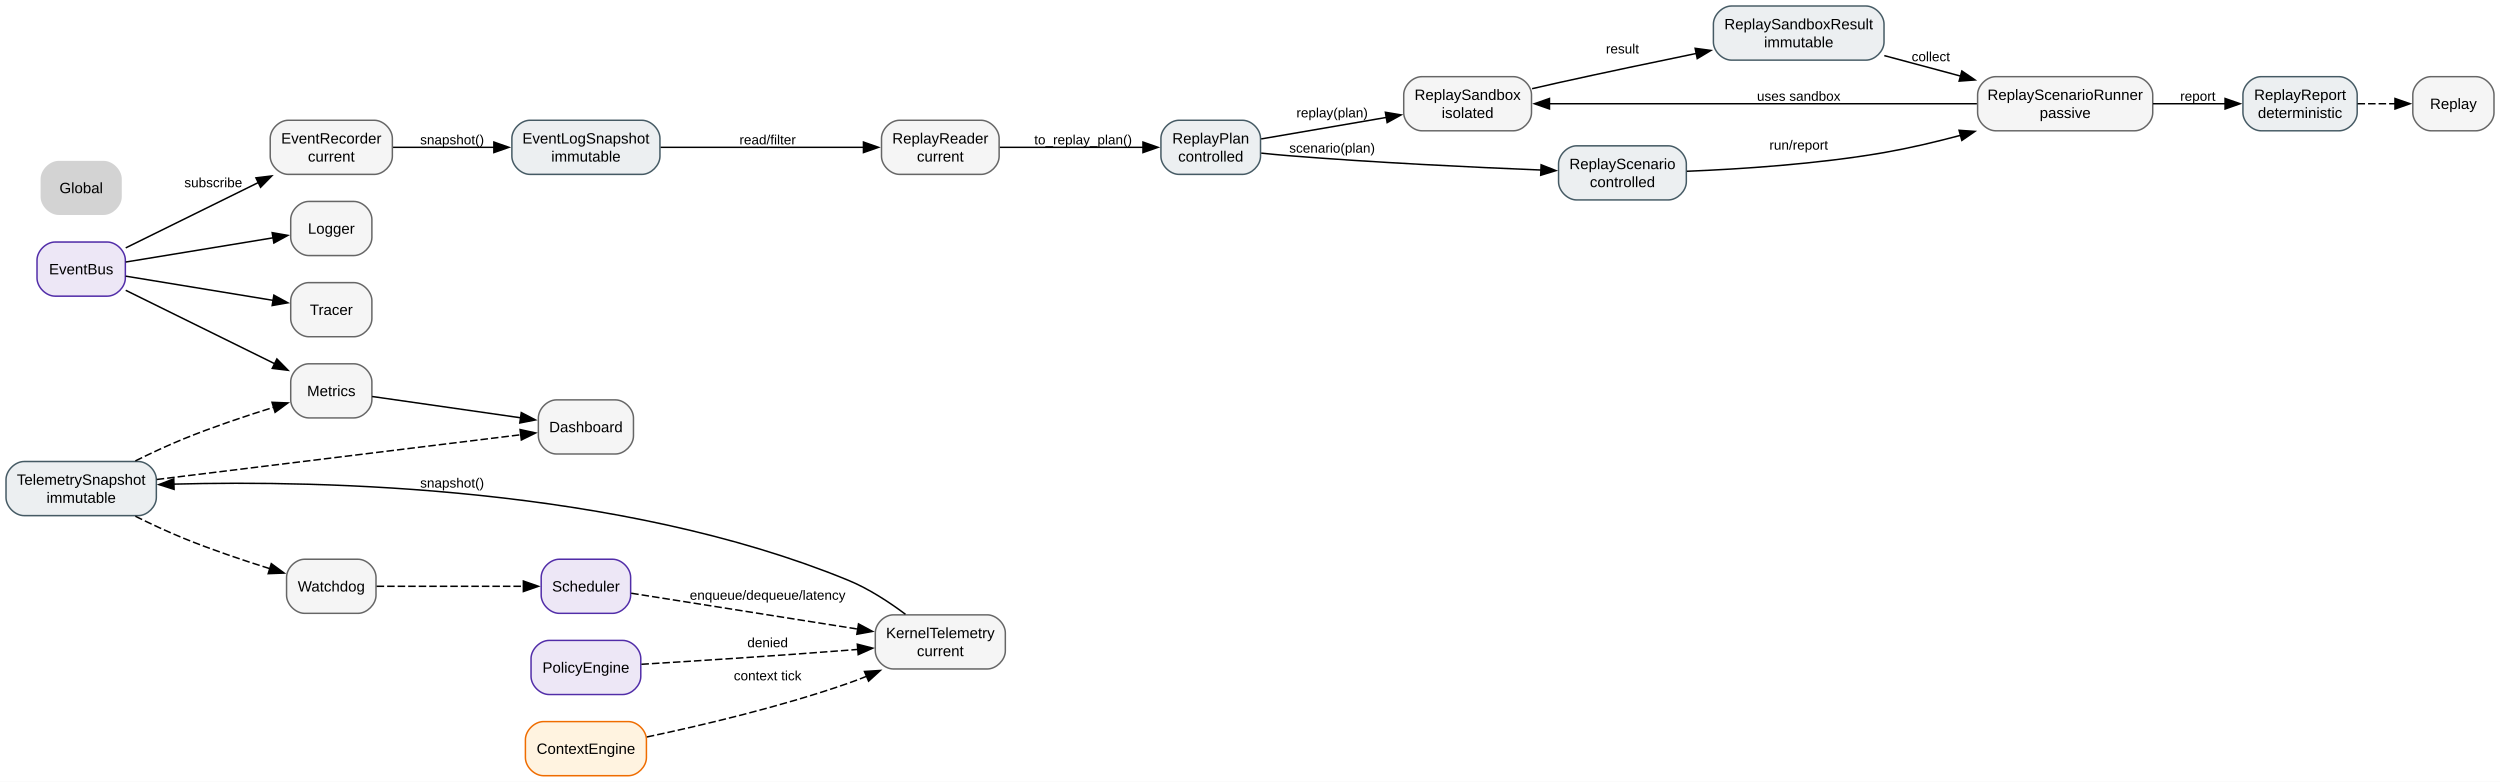
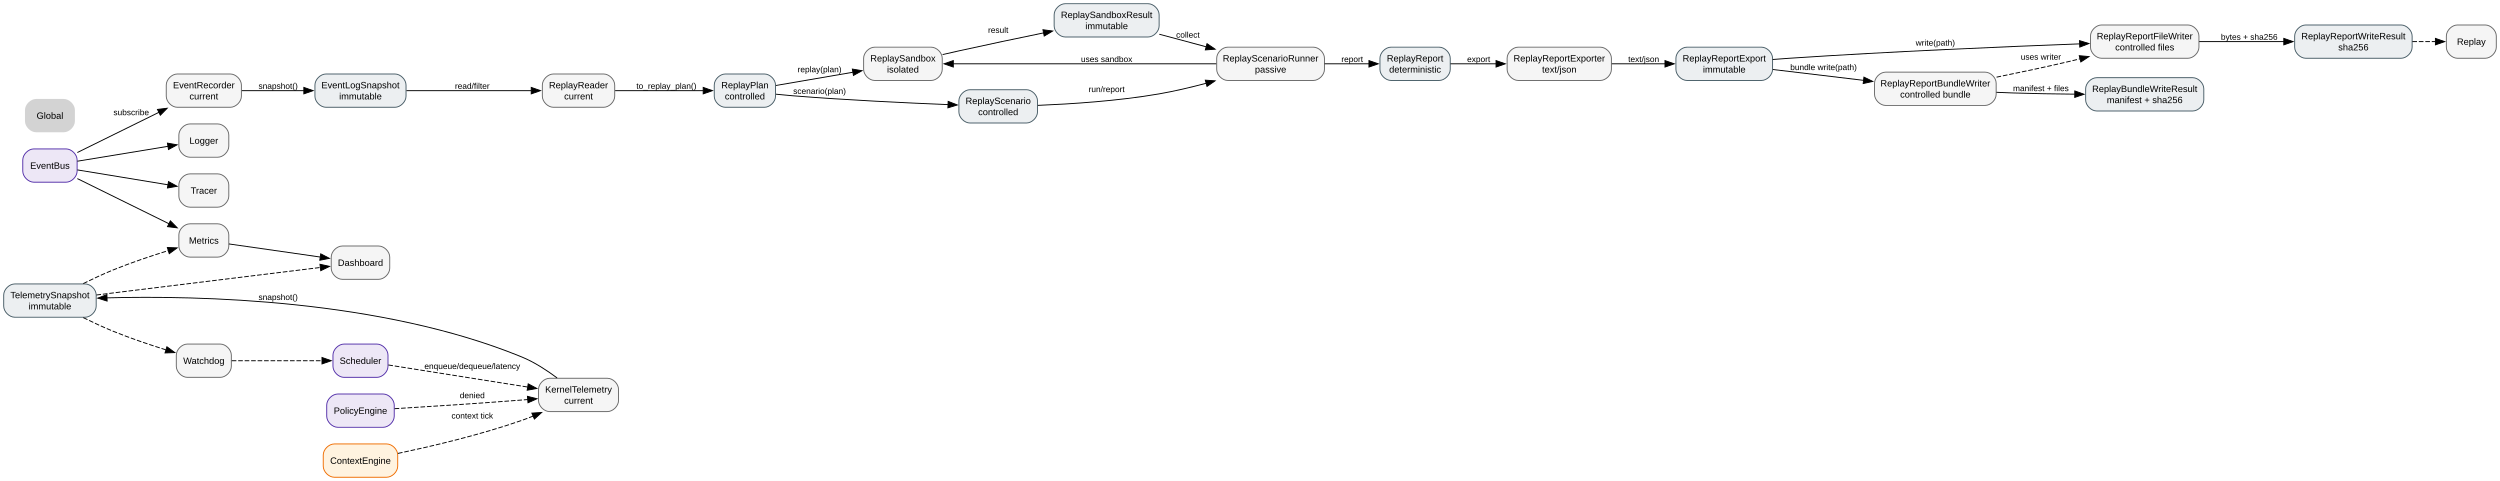
- <svg xmlns="http://www.w3.org/2000/svg" xmlns:xlink="http://www.w3.org/1999/xlink" width="1663pt" height="520pt" viewBox="0.00 0.00 1663.00 520.00">
+ <svg xmlns="http://www.w3.org/2000/svg" xmlns:xlink="http://www.w3.org/1999/xlink" width="2703pt" height="520pt" viewBox="0.00 0.00 2703.00 520.00">
  <g id="graph0" class="graph" transform="scale(1 1) rotate(0) translate(4 516)">
-     <polygon fill="white" stroke="none" points="-4,4 -4,-516 1659,-516 1659,4 -4,4" />
+     <polygon fill="white" stroke="none" points="-4,4 -4,-516 2699,-516 2699,4 -4,4" />
    <g id="node1" class="node">
      <g id="a_node1">
-         <a xlink:href="../scheduler/10_scheduler.svg" xlink:title="EventBus">
+         <a xlink:href="../scheduler/event_bus/12_event_bus.svg" xlink:title="EventBus">
          <path fill="#ede7f6" stroke="#512da8" d="M67.38,-355C67.38,-355 32.62,-355 32.62,-355 26.63,-355 20.62,-349 20.62,-343 20.62,-343 20.62,-331 20.62,-331 20.62,-325 26.62,-319 32.62,-319 32.62,-319 67.38,-319 67.38,-319 73.38,-319 79.38,-325 79.38,-331 79.38,-331 79.38,-343 79.38,-343 79.38,-349 73.38,-355 67.38,-355" />
          <text xml:space="preserve" text-anchor="middle" x="50" y="-333.5" font-family="Arial" font-size="10.00">EventBus</text>
        </a>
      </g>
    </g>
    <g id="node6" class="node">
      <path fill="#f5f5f5" stroke="#666666" d="M245,-436C245,-436 187.75,-436 187.75,-436 181.75,-436 175.75,-430 175.75,-424 175.75,-424 175.75,-412 175.75,-412 175.75,-406 181.75,-400 187.75,-400 187.75,-400 245,-400 245,-400 251,-400 257,-406 257,-412 257,-412 257,-424 257,-424 257,-430 251,-436 245,-436" />
      <text xml:space="preserve" text-anchor="middle" x="216.38" y="-420.5" font-family="Arial" font-size="10.00">EventRecorder</text>
      <text xml:space="preserve" text-anchor="middle" x="216.38" y="-408.5" font-family="Arial" font-size="10.00">current</text>
    </g>
    <g id="edge10" class="edge">
      <path fill="none" stroke="black" d="M79.63,-351.11C103.96,-363.1 139.38,-380.55 167.94,-394.63" />
      <polygon fill="black" stroke="black" points="166.25,-397.69 176.76,-398.97 169.34,-391.41 166.25,-397.69" />
      <text xml:space="preserve" text-anchor="middle" x="137.88" y="-391.44" font-family="Arial" font-size="9.00">subscribe</text>
    </g>
-     <g id="node16" class="node">
+     <g id="node22" class="node">
      <path fill="#f5f5f5" stroke="#666666" d="M231.38,-382C231.38,-382 201.38,-382 201.38,-382 195.38,-382 189.38,-376 189.38,-370 189.38,-370 189.38,-358 189.38,-358 189.38,-352 195.38,-346 201.38,-346 201.38,-346 231.38,-346 231.38,-346 237.38,-346 243.38,-352 243.38,-358 243.38,-358 243.38,-370 243.38,-370 243.38,-376 237.38,-382 231.38,-382" />
      <text xml:space="preserve" text-anchor="middle" x="216.38" y="-360.5" font-family="Arial" font-size="10.00">Logger</text>
    </g>
    <g id="edge8" class="edge">
      <path fill="none" stroke="black" d="M79.63,-341.7C106.83,-346.17 147.9,-352.92 177.74,-357.82" />
      <polygon fill="black" stroke="black" points="177.04,-361.25 187.48,-359.42 178.18,-354.34 177.04,-361.25" />
    </g>
-     <g id="node17" class="node">
+     <g id="node23" class="node">
      <path fill="#f5f5f5" stroke="#666666" d="M231.38,-274C231.38,-274 201.38,-274 201.38,-274 195.38,-274 189.38,-268 189.38,-262 189.38,-262 189.38,-250 189.38,-250 189.38,-244 195.38,-238 201.38,-238 201.38,-238 231.38,-238 231.38,-238 237.38,-238 243.38,-244 243.38,-250 243.38,-250 243.38,-262 243.38,-262 243.38,-268 237.38,-274 231.38,-274" />
      <text xml:space="preserve" text-anchor="middle" x="216.38" y="-252.5" font-family="Arial" font-size="10.00">Metrics</text>
    </g>
    <g id="edge9" class="edge">
      <path fill="none" stroke="black" d="M79.63,-322.89C107.2,-309.31 148.99,-288.71 178.92,-273.96" />
      <polygon fill="black" stroke="black" points="180.19,-277.24 187.61,-269.68 177.1,-270.96 180.19,-277.24" />
    </g>
-     <g id="node21" class="node">
+     <g id="node27" class="node">
      <path fill="#f5f5f5" stroke="#666666" d="M231.38,-328C231.38,-328 201.38,-328 201.38,-328 195.38,-328 189.38,-322 189.38,-316 189.38,-316 189.38,-304 189.38,-304 189.38,-298 195.38,-292 201.38,-292 201.38,-292 231.38,-292 231.38,-292 237.38,-292 243.38,-298 243.38,-304 243.38,-304 243.38,-316 243.38,-316 243.38,-322 237.38,-328 231.38,-328" />
      <text xml:space="preserve" text-anchor="middle" x="216.38" y="-306.5" font-family="Arial" font-size="10.00">Tracer</text>
    </g>
-     <g id="edge23" class="edge">
+     <g id="edge30" class="edge">
      <path fill="none" stroke="black" d="M79.63,-332.3C106.83,-327.83 147.9,-321.08 177.74,-316.18" />
      <polygon fill="black" stroke="black" points="178.18,-319.66 187.48,-314.58 177.04,-312.75 178.18,-319.66" />
    </g>
    <g id="node2" class="node">
      <g id="a_node2">
        <a xlink:href="../scheduler/10_scheduler.svg" xlink:title="Scheduler">
          <path fill="#ede7f6" stroke="#512da8" d="M403.5,-144C403.5,-144 368,-144 368,-144 362,-144 356,-138 356,-132 356,-132 356,-120 356,-120 356,-114 362,-108 368,-108 368,-108 403.5,-108 403.5,-108 409.5,-108 415.5,-114 415.5,-120 415.5,-120 415.5,-132 415.5,-132 415.5,-138 409.5,-144 403.5,-144" />
          <text xml:space="preserve" text-anchor="middle" x="385.75" y="-122.5" font-family="Arial" font-size="10.00">Scheduler</text>
        </a>
      </g>
    </g>
    <g id="node5" class="node">
      <path fill="#f5f5f5" stroke="#666666" d="M652.75,-107C652.75,-107 590.25,-107 590.25,-107 584.25,-107 578.25,-101 578.25,-95 578.25,-95 578.25,-83 578.25,-83 578.25,-77 584.25,-71 590.25,-71 590.25,-71 652.75,-71 652.75,-71 658.75,-71 664.75,-77 664.75,-83 664.75,-83 664.75,-95 664.75,-95 664.75,-101 658.75,-107 652.75,-107" />
      <text xml:space="preserve" text-anchor="middle" x="621.5" y="-91.5" font-family="Arial" font-size="10.00">KernelTelemetry</text>
      <text xml:space="preserve" text-anchor="middle" x="621.5" y="-79.5" font-family="Arial" font-size="10.00">current</text>
    </g>
    <g id="edge1" class="edge">
      <path fill="none" stroke="black" stroke-dasharray="5,2" d="M415.88,-121.39C453.53,-115.43 519.81,-104.94 566.72,-97.51" />
      <polygon fill="black" stroke="black" points="567.08,-101 576.41,-95.98 565.98,-94.09 567.08,-101" />
      <text xml:space="preserve" text-anchor="middle" x="506.62" y="-117.02" font-family="Arial" font-size="9.00">enqueue/dequeue/latency</text>
    </g>
    <g id="node3" class="node">
      <g id="a_node3">
        <a xlink:href="../scheduler/10_scheduler.svg" xlink:title="PolicyEngine">
          <path fill="#ede7f6" stroke="#512da8" d="M410.25,-90C410.25,-90 361.25,-90 361.25,-90 355.25,-90 349.25,-84 349.25,-78 349.25,-78 349.25,-66 349.25,-66 349.25,-60 355.25,-54 361.25,-54 361.25,-54 410.25,-54 410.25,-54 416.25,-54 422.25,-60 422.25,-66 422.25,-66 422.25,-78 422.25,-78 422.25,-84 416.25,-90 410.25,-90" />
          <text xml:space="preserve" text-anchor="middle" x="385.75" y="-68.5" font-family="Arial" font-size="10.00">PolicyEngine</text>
        </a>
      </g>
    </g>
    <g id="edge2" class="edge">
      <path fill="none" stroke="black" stroke-dasharray="5,2" d="M422.66,-74.12C457.76,-76.25 512.7,-79.75 560.25,-83.5 562.41,-83.67 564.61,-83.85 566.84,-84.03" />
      <polygon fill="black" stroke="black" points="566.28,-87.5 576.54,-84.86 566.88,-80.52 566.28,-87.5" />
      <text xml:space="preserve" text-anchor="middle" x="506.62" y="-85.45" font-family="Arial" font-size="9.00">denied</text>
    </g>
    <g id="node4" class="node">
      <g id="a_node4">
        <a xlink:href="../context/20_context.svg" xlink:title="ContextEngine">
          <path fill="#fff3e0" stroke="#ef6c00" d="M414,-36C414,-36 357.5,-36 357.5,-36 351.5,-36 345.5,-30 345.5,-24 345.5,-24 345.5,-12 345.5,-12 345.5,-6 351.5,0 357.5,0 357.5,0 414,0 414,0 420,0 426,-6 426,-12 426,-12 426,-24 426,-24 426,-30 420,-36 414,-36" />
          <text xml:space="preserve" text-anchor="middle" x="385.75" y="-14.5" font-family="Arial" font-size="10.00">ContextEngine</text>
        </a>
      </g>
    </g>
    <g id="edge3" class="edge">
      <path fill="none" stroke="black" stroke-dasharray="5,2" d="M426.28,-25.76C461.85,-33.24 515.26,-45.74 560.25,-61.5 564.34,-62.93 568.54,-64.54 572.72,-66.24" />
      <polygon fill="black" stroke="black" points="571.04,-69.33 581.61,-70.02 573.78,-62.89 571.04,-69.33" />
      <text xml:space="preserve" text-anchor="middle" x="506.62" y="-63.45" font-family="Arial" font-size="9.00">context tick</text>
    </g>
-     <g id="node15" class="node">
+     <g id="node21" class="node">
      <path fill="#eceff1" stroke="#455a64" d="M88,-209C88,-209 12,-209 12,-209 6,-209 0,-203 0,-197 0,-197 0,-185 0,-185 0,-179 6,-173 12,-173 12,-173 88,-173 88,-173 94,-173 100,-179 100,-185 100,-185 100,-197 100,-197 100,-203 94,-209 88,-209" />
      <text xml:space="preserve" text-anchor="middle" x="50" y="-193.5" font-family="Arial" font-size="10.00">TelemetrySnapshot</text>
      <text xml:space="preserve" text-anchor="middle" x="50" y="-181.5" font-family="Arial" font-size="10.00">immutable</text>
    </g>
    <g id="edge4" class="edge">
      <path fill="none" stroke="black" d="M598.33,-107.37C587.47,-115.49 573.83,-124.43 560.25,-130 407.88,-192.56 209.82,-196.56 111.65,-193.96" />
      <polygon fill="black" stroke="black" points="111.8,-190.47 101.7,-193.66 111.59,-197.46 111.8,-190.47" />
      <text xml:space="preserve" text-anchor="middle" x="296.75" y="-191.65" font-family="Arial" font-size="9.00">snapshot()</text>
    </g>
    <g id="node7" class="node">
      <path fill="#eceff1" stroke="#455a64" d="M423,-436C423,-436 348.5,-436 348.5,-436 342.5,-436 336.5,-430 336.5,-424 336.5,-424 336.5,-412 336.5,-412 336.5,-406 342.5,-400 348.5,-400 348.5,-400 423,-400 423,-400 429,-400 435,-406 435,-412 435,-412 435,-424 435,-424 435,-430 429,-436 423,-436" />
      <text xml:space="preserve" text-anchor="middle" x="385.75" y="-420.5" font-family="Arial" font-size="10.00">EventLogSnapshot</text>
      <text xml:space="preserve" text-anchor="middle" x="385.75" y="-408.5" font-family="Arial" font-size="10.00">immutable</text>
    </g>
    <g id="edge11" class="edge">
      <path fill="none" stroke="black" d="M257.47,-418C277.56,-418 302.31,-418 324.62,-418" />
      <polygon fill="black" stroke="black" points="324.52,-421.5 334.52,-418 324.52,-414.5 324.52,-421.5" />
      <text xml:space="preserve" text-anchor="middle" x="296.75" y="-419.95" font-family="Arial" font-size="9.00">snapshot()</text>
    </g>
    <g id="node8" class="node">
      <path fill="#f5f5f5" stroke="#666666" d="M648.62,-436C648.62,-436 594.38,-436 594.38,-436 588.38,-436 582.38,-430 582.38,-424 582.38,-424 582.38,-412 582.38,-412 582.38,-406 588.38,-400 594.38,-400 594.38,-400 648.62,-400 648.62,-400 654.62,-400 660.62,-406 660.62,-412 660.62,-412 660.62,-424 660.62,-424 660.62,-430 654.62,-436 648.62,-436" />
      <text xml:space="preserve" text-anchor="middle" x="621.5" y="-420.5" font-family="Arial" font-size="10.00">ReplayReader</text>
      <text xml:space="preserve" text-anchor="middle" x="621.5" y="-408.5" font-family="Arial" font-size="10.00">current</text>
    </g>
    <g id="edge12" class="edge">
      <path fill="none" stroke="black" d="M435.47,-418C475.05,-418 530.65,-418 570.56,-418" />
      <polygon fill="black" stroke="black" points="570.37,-421.5 580.37,-418 570.37,-414.5 570.37,-421.5" />
      <text xml:space="preserve" text-anchor="middle" x="506.62" y="-419.95" font-family="Arial" font-size="9.00">read/filter</text>
    </g>
    <g id="node9" class="node">
      <path fill="#eceff1" stroke="#455a64" d="M822.5,-436C822.5,-436 780.25,-436 780.25,-436 774.25,-436 768.25,-430 768.25,-424 768.25,-424 768.25,-412 768.25,-412 768.25,-406 774.25,-400 780.25,-400 780.25,-400 822.5,-400 822.5,-400 828.5,-400 834.5,-406 834.5,-412 834.5,-412 834.5,-424 834.5,-424 834.5,-430 828.5,-436 822.5,-436" />
      <text xml:space="preserve" text-anchor="middle" x="801.38" y="-420.5" font-family="Arial" font-size="10.00">ReplayPlan</text>
      <text xml:space="preserve" text-anchor="middle" x="801.38" y="-408.5" font-family="Arial" font-size="10.00">controlled</text>
    </g>
    <g id="edge13" class="edge">
      <path fill="none" stroke="black" d="M661.1,-418C689.24,-418 727.41,-418 756.68,-418" />
      <polygon fill="black" stroke="black" points="756.3,-421.5 766.3,-418 756.3,-414.5 756.3,-421.5" />
      <text xml:space="preserve" text-anchor="middle" x="716.5" y="-419.95" font-family="Arial" font-size="9.00">to_replay_plan()</text>
    </g>
    <g id="node10" class="node">
      <path fill="#f5f5f5" stroke="#666666" d="M1002.75,-465C1002.75,-465 941.75,-465 941.75,-465 935.75,-465 929.75,-459 929.75,-453 929.75,-453 929.75,-441 929.75,-441 929.75,-435 935.75,-429 941.75,-429 941.75,-429 1002.75,-429 1002.75,-429 1008.75,-429 1014.75,-435 1014.75,-441 1014.75,-441 1014.75,-453 1014.75,-453 1014.75,-459 1008.75,-465 1002.75,-465" />
      <text xml:space="preserve" text-anchor="middle" x="972.25" y="-449.5" font-family="Arial" font-size="10.00">ReplaySandbox</text>
      <text xml:space="preserve" text-anchor="middle" x="972.25" y="-437.5" font-family="Arial" font-size="10.00">isolated</text>
    </g>
    <g id="edge14" class="edge">
      <path fill="none" stroke="black" d="M834.94,-423.59C858.5,-427.64 890.87,-433.2 918.15,-437.88" />
      <polygon fill="black" stroke="black" points="917.55,-441.33 928,-439.57 918.74,-434.43 917.55,-441.33" />
      <text xml:space="preserve" text-anchor="middle" x="882.12" y="-437.9" font-family="Arial" font-size="9.00">replay(plan)</text>
    </g>
    <g id="node12" class="node">
      <path fill="#eceff1" stroke="#455a64" d="M1105.75,-419C1105.75,-419 1044.75,-419 1044.75,-419 1038.75,-419 1032.75,-413 1032.75,-407 1032.75,-407 1032.75,-395 1032.75,-395 1032.75,-389 1038.75,-383 1044.75,-383 1044.75,-383 1105.75,-383 1105.75,-383 1111.75,-383 1117.75,-389 1117.75,-395 1117.75,-395 1117.75,-407 1117.75,-407 1117.75,-413 1111.75,-419 1105.75,-419" />
      <text xml:space="preserve" text-anchor="middle" x="1075.25" y="-403.5" font-family="Arial" font-size="10.00">ReplayScenario</text>
      <text xml:space="preserve" text-anchor="middle" x="1075.25" y="-391.5" font-family="Arial" font-size="10.00">controlled</text>
    </g>
    <g id="edge16" class="edge">
      <path fill="none" stroke="black" d="M834.97,-414.15C840.8,-413.54 846.83,-412.96 852.5,-412.5 910.12,-407.85 976.32,-404.7 1021.28,-402.89" />
      <polygon fill="black" stroke="black" points="1021.15,-406.4 1031,-402.51 1020.87,-399.4 1021.15,-406.4" />
      <text xml:space="preserve" text-anchor="middle" x="882.12" y="-414.45" font-family="Arial" font-size="9.00">scenario(plan)</text>
    </g>
    <g id="node11" class="node">
      <path fill="#eceff1" stroke="#455a64" d="M1237.25,-512C1237.25,-512 1147.75,-512 1147.75,-512 1141.75,-512 1135.75,-506 1135.75,-500 1135.75,-500 1135.75,-488 1135.75,-488 1135.75,-482 1141.75,-476 1147.75,-476 1147.75,-476 1237.25,-476 1237.25,-476 1243.25,-476 1249.25,-482 1249.25,-488 1249.25,-488 1249.25,-500 1249.25,-500 1249.25,-506 1243.25,-512 1237.25,-512" />
      <text xml:space="preserve" text-anchor="middle" x="1192.5" y="-496.5" font-family="Arial" font-size="10.00">ReplaySandboxResult</text>
      <text xml:space="preserve" text-anchor="middle" x="1192.5" y="-484.5" font-family="Arial" font-size="10.00">immutable</text>
    </g>
    <g id="edge15" class="edge">
      <path fill="none" stroke="black" d="M1015.15,-457C1021.06,-458.37 1027.05,-459.74 1032.75,-461 1062.84,-467.67 1096.22,-474.66 1124.58,-480.49" />
      <polygon fill="black" stroke="black" points="1123.61,-483.87 1134.1,-482.45 1125.01,-477.01 1123.61,-483.87" />
      <text xml:space="preserve" text-anchor="middle" x="1075.25" y="-480.45" font-family="Arial" font-size="9.00">result</text>
    </g>
    <g id="node13" class="node">
      <path fill="#f5f5f5" stroke="#666666" d="M1416,-465C1416,-465 1323.5,-465 1323.5,-465 1317.5,-465 1311.5,-459 1311.5,-453 1311.5,-453 1311.5,-441 1311.5,-441 1311.5,-435 1317.5,-429 1323.5,-429 1323.5,-429 1416,-429 1416,-429 1422,-429 1428,-435 1428,-441 1428,-441 1428,-453 1428,-453 1428,-459 1422,-465 1416,-465" />
      <text xml:space="preserve" text-anchor="middle" x="1369.75" y="-449.5" font-family="Arial" font-size="10.00">ReplayScenarioRunner</text>
      <text xml:space="preserve" text-anchor="middle" x="1369.75" y="-437.5" font-family="Arial" font-size="10.00">passive</text>
    </g>
    <g id="edge19" class="edge">
      <path fill="none" stroke="black" d="M1249.43,-479C1265.62,-474.66 1283.48,-469.87 1300.33,-465.35" />
      <polygon fill="black" stroke="black" points="1301.03,-468.79 1309.78,-462.82 1299.21,-462.03 1301.03,-468.79" />
      <text xml:space="preserve" text-anchor="middle" x="1280.38" y="-475.26" font-family="Arial" font-size="9.00">collect</text>
    </g>
    <g id="edge17" class="edge">
      <path fill="none" stroke="black" d="M1118.12,-402.07C1153.33,-403.49 1204.87,-406.8 1249.25,-414.5 1266.02,-417.41 1283.84,-421.63 1300.47,-426.06" />
      <polygon fill="black" stroke="black" points="1299.17,-429.34 1309.74,-428.6 1301.02,-422.58 1299.17,-429.34" />
      <text xml:space="preserve" text-anchor="middle" x="1192.5" y="-416.45" font-family="Arial" font-size="9.00">run/report</text>
    </g>
    <g id="edge18" class="edge">
      <path fill="none" stroke="black" d="M1311.01,-447C1234.55,-447 1100.75,-447 1026.58,-447" />
      <polygon fill="black" stroke="black" points="1026.71,-443.5 1016.71,-447 1026.71,-450.5 1026.71,-443.5" />
      <text xml:space="preserve" text-anchor="middle" x="1192.5" y="-448.95" font-family="Arial" font-size="9.00">uses sandbox</text>
    </g>
    <g id="node14" class="node">
      <path fill="#eceff1" stroke="#455a64" d="M1552,-465C1552,-465 1500,-465 1500,-465 1494,-465 1488,-459 1488,-453 1488,-453 1488,-441 1488,-441 1488,-435 1494,-429 1500,-429 1500,-429 1552,-429 1552,-429 1558,-429 1564,-435 1564,-441 1564,-441 1564,-453 1564,-453 1564,-459 1558,-465 1552,-465" />
      <text xml:space="preserve" text-anchor="middle" x="1526" y="-449.5" font-family="Arial" font-size="10.00">ReplayReport</text>
      <text xml:space="preserve" text-anchor="middle" x="1526" y="-437.5" font-family="Arial" font-size="10.00">deterministic</text>
    </g>
    <g id="edge20" class="edge">
      <path fill="none" stroke="black" d="M1428.19,-447C1444.02,-447 1461.04,-447 1476.33,-447" />
      <polygon fill="black" stroke="black" points="1476.12,-450.5 1486.12,-447 1476.12,-443.5 1476.12,-450.5" />
      <text xml:space="preserve" text-anchor="middle" x="1458" y="-448.95" font-family="Arial" font-size="9.00">report</text>
    </g>
+     <g id="node15" class="node">
+       <path fill="#f5f5f5" stroke="#666666" d="M1726.25,-465C1726.25,-465 1637.5,-465 1637.5,-465 1631.5,-465 1625.5,-459 1625.5,-453 1625.5,-453 1625.5,-441 1625.5,-441 1625.5,-435 1631.5,-429 1637.5,-429 1637.5,-429 1726.25,-429 1726.25,-429 1732.25,-429 1738.25,-435 1738.25,-441 1738.25,-441 1738.25,-453 1738.25,-453 1738.25,-459 1732.25,-465 1726.25,-465" />
+       <text xml:space="preserve" text-anchor="middle" x="1681.88" y="-449.5" font-family="Arial" font-size="10.00">ReplayReportExporter</text>
+       <text xml:space="preserve" text-anchor="middle" x="1681.88" y="-437.5" font-family="Arial" font-size="10.00">text/json</text>
+     </g>
+     <g id="edge21" class="edge">
+       <path fill="none" stroke="black" d="M1564.25,-447C1579.21,-447 1596.92,-447 1613.96,-447" />
+       <polygon fill="black" stroke="black" points="1613.52,-450.5 1623.52,-447 1613.52,-443.5 1613.52,-450.5" />
+       <text xml:space="preserve" text-anchor="middle" x="1594.75" y="-448.95" font-family="Arial" font-size="9.00">export</text>
+     </g>
+     <g id="node16" class="node">
+       <path fill="#eceff1" stroke="#455a64" d="M1900.5,-465C1900.5,-465 1820,-465 1820,-465 1814,-465 1808,-459 1808,-453 1808,-453 1808,-441 1808,-441 1808,-435 1814,-429 1820,-429 1820,-429 1900.5,-429 1900.5,-429 1906.5,-429 1912.5,-435 1912.5,-441 1912.5,-441 1912.5,-453 1912.5,-453 1912.5,-459 1906.5,-465 1900.5,-465" />
+       <text xml:space="preserve" text-anchor="middle" x="1860.25" y="-449.5" font-family="Arial" font-size="10.00">ReplayReportExport</text>
+       <text xml:space="preserve" text-anchor="middle" x="1860.25" y="-437.5" font-family="Arial" font-size="10.00">immutable</text>
+     </g>
+     <g id="edge22" class="edge">
+       <path fill="none" stroke="black" d="M1738.68,-447C1756.98,-447 1777.45,-447 1796.25,-447" />
+       <polygon fill="black" stroke="black" points="1796.19,-450.5 1806.19,-447 1796.19,-443.5 1796.19,-450.5" />
+       <text xml:space="preserve" text-anchor="middle" x="1773.12" y="-448.95" font-family="Arial" font-size="9.00">text/json</text>
+     </g>
+     <g id="node17" class="node">
+       <path fill="#f5f5f5" stroke="#666666" d="M2361.5,-489C2361.5,-489 2268.25,-489 2268.25,-489 2262.25,-489 2256.25,-483 2256.25,-477 2256.25,-477 2256.25,-465 2256.25,-465 2256.25,-459 2262.25,-453 2268.25,-453 2268.25,-453 2361.5,-453 2361.5,-453 2367.5,-453 2373.5,-459 2373.5,-465 2373.5,-465 2373.5,-477 2373.5,-477 2373.5,-483 2367.5,-489 2361.5,-489" />
+       <text xml:space="preserve" text-anchor="middle" x="2314.88" y="-473.5" font-family="Arial" font-size="10.00">ReplayReportFileWriter</text>
+       <text xml:space="preserve" text-anchor="middle" x="2314.88" y="-461.5" font-family="Arial" font-size="10.00">controlled files</text>
+     </g>
+     <g id="edge23" class="edge">
+       <path fill="none" stroke="black" d="M1912.66,-451.68C1918.67,-452.16 1924.72,-452.61 1930.5,-453 2040.22,-460.33 2167.79,-465.69 2244.61,-468.57" />
+       <polygon fill="black" stroke="black" points="2244.39,-472.07 2254.52,-468.94 2244.65,-465.07 2244.39,-472.07" />
+       <text xml:space="preserve" text-anchor="middle" x="2088.5" y="-466.67" font-family="Arial" font-size="9.00">write(path)</text>
+     </g>
+     <g id="node19" class="node">
+       <path fill="#f5f5f5" stroke="#666666" d="M2142.25,-438C2142.25,-438 2034.75,-438 2034.75,-438 2028.75,-438 2022.75,-432 2022.75,-426 2022.75,-426 2022.75,-414 2022.75,-414 2022.75,-408 2028.75,-402 2034.75,-402 2034.75,-402 2142.25,-402 2142.25,-402 2148.25,-402 2154.25,-408 2154.25,-414 2154.25,-414 2154.25,-426 2154.25,-426 2154.25,-432 2148.25,-438 2142.25,-438" />
+       <text xml:space="preserve" text-anchor="middle" x="2088.5" y="-422.5" font-family="Arial" font-size="10.00">ReplayReportBundleWriter</text>
+       <text xml:space="preserve" text-anchor="middle" x="2088.5" y="-410.5" font-family="Arial" font-size="10.00">controlled bundle</text>
+     </g>
+     <g id="edge25" class="edge">
+       <path fill="none" stroke="black" d="M1912.87,-440.84C1941.92,-437.37 1978.75,-432.98 2011.08,-429.12" />
+       <polygon fill="black" stroke="black" points="2011.29,-432.62 2020.81,-427.96 2010.47,-425.67 2011.29,-432.62" />
+       <text xml:space="preserve" text-anchor="middle" x="1967.62" y="-440.22" font-family="Arial" font-size="9.00">bundle write(path)</text>
+     </g>
    <g id="node18" class="node">
-       <path fill="#f5f5f5" stroke="#666666" d="M1643,-465C1643,-465 1613,-465 1613,-465 1607,-465 1601,-459 1601,-453 1601,-453 1601,-441 1601,-441 1601,-435 1607,-429 1613,-429 1613,-429 1643,-429 1643,-429 1649,-429 1655,-435 1655,-441 1655,-441 1655,-453 1655,-453 1655,-459 1649,-465 1643,-465" />
-       <text xml:space="preserve" text-anchor="middle" x="1628" y="-443.5" font-family="Arial" font-size="10.00">Replay</text>
-     </g>
-     <g id="edge21" class="edge">
-       <path fill="none" stroke="black" stroke-dasharray="5,2" d="M1564.24,-447C1572.37,-447 1580.99,-447 1589.14,-447" />
-       <polygon fill="black" stroke="black" points="1589.14,-450.5 1599.14,-447 1589.14,-443.5 1589.14,-450.5" />
+       <path fill="#eceff1" stroke="#455a64" d="M2592,-489C2592,-489 2489,-489 2489,-489 2483,-489 2477,-483 2477,-477 2477,-477 2477,-465 2477,-465 2477,-459 2483,-453 2489,-453 2489,-453 2592,-453 2592,-453 2598,-453 2604,-459 2604,-465 2604,-465 2604,-477 2604,-477 2604,-483 2598,-489 2592,-489" />
+       <text xml:space="preserve" text-anchor="middle" x="2540.5" y="-473.5" font-family="Arial" font-size="10.00">ReplayReportWriteResult</text>
+       <text xml:space="preserve" text-anchor="middle" x="2540.5" y="-461.5" font-family="Arial" font-size="10.00">sha256</text>
+     </g>
+     <g id="edge24" class="edge">
+       <path fill="none" stroke="black" d="M2373.75,-471C2401.75,-471 2435.69,-471 2465.54,-471" />
+       <polygon fill="black" stroke="black" points="2465.25,-474.5 2475.25,-471 2465.25,-467.5 2465.25,-474.5" />
+       <text xml:space="preserve" text-anchor="middle" x="2427.88" y="-472.95" font-family="Arial" font-size="9.00">bytes + sha256</text>
+     </g>
+     <g id="node24" class="node">
+       <path fill="#f5f5f5" stroke="#666666" d="M2683,-489C2683,-489 2653,-489 2653,-489 2647,-489 2641,-483 2641,-477 2641,-477 2641,-465 2641,-465 2641,-459 2647,-453 2653,-453 2653,-453 2683,-453 2683,-453 2689,-453 2695,-459 2695,-465 2695,-465 2695,-477 2695,-477 2695,-483 2689,-489 2683,-489" />
+       <text xml:space="preserve" text-anchor="middle" x="2668" y="-467.5" font-family="Arial" font-size="10.00">Replay</text>
+     </g>
+     <g id="edge28" class="edge">
+       <path fill="none" stroke="black" stroke-dasharray="5,2" d="M2604.25,-471C2612.8,-471 2621.34,-471 2629.25,-471" />
+       <polygon fill="black" stroke="black" points="2629.18,-474.5 2639.18,-471 2629.18,-467.5 2629.18,-474.5" />
+     </g>
+     <g id="edge26" class="edge">
+       <path fill="none" stroke="black" stroke-dasharray="5,2" d="M2154.68,-432.58C2179.29,-437.55 2207.5,-443.49 2233,-449.5 2236.98,-450.44 2241.07,-451.43 2245.18,-452.45" />
+       <polygon fill="black" stroke="black" points="2244.08,-455.78 2254.64,-454.84 2245.8,-449 2244.08,-455.78" />
+       <text xml:space="preserve" text-anchor="middle" x="2202.62" y="-451.45" font-family="Arial" font-size="9.00">uses writer</text>
+     </g>
+     <g id="node20" class="node">
+       <path fill="#eceff1" stroke="#455a64" d="M2366.75,-432C2366.75,-432 2263,-432 2263,-432 2257,-432 2251,-426 2251,-420 2251,-420 2251,-408 2251,-408 2251,-402 2257,-396 2263,-396 2263,-396 2366.75,-396 2366.75,-396 2372.75,-396 2378.75,-402 2378.75,-408 2378.75,-408 2378.75,-420 2378.75,-420 2378.75,-426 2372.75,-432 2366.75,-432" />
+       <text xml:space="preserve" text-anchor="middle" x="2314.88" y="-416.5" font-family="Arial" font-size="10.00">ReplayBundleWriteResult</text>
+       <text xml:space="preserve" text-anchor="middle" x="2314.88" y="-404.5" font-family="Arial" font-size="10.00">manifest + sha256</text>
+     </g>
+     <g id="edge27" class="edge">
+       <path fill="none" stroke="black" d="M2154.54,-416.19C2160.52,-415.93 2166.5,-415.69 2172.25,-415.5 2194.02,-414.79 2217.68,-414.4 2239.32,-414.18" />
+       <polygon fill="black" stroke="black" points="2239.28,-417.68 2249.25,-414.09 2239.22,-410.68 2239.28,-417.68" />
+       <text xml:space="preserve" text-anchor="middle" x="2202.62" y="-417.45" font-family="Arial" font-size="9.00">manifest + files</text>
    </g>
    <g id="edge5" class="edge">
      <path fill="none" stroke="black" stroke-dasharray="5,2" d="M86.04,-209.41C96.22,-214.44 107.44,-219.69 118,-224 137.51,-231.96 159.81,-239.41 178.14,-245.11" />
      <polygon fill="black" stroke="black" points="176.94,-248.4 187.53,-247.98 178.99,-241.71 176.94,-248.4" />
    </g>
-     <g id="node19" class="node">
+     <g id="node25" class="node">
      <path fill="#f5f5f5" stroke="#666666" d="M405.38,-250C405.38,-250 366.12,-250 366.12,-250 360.12,-250 354.12,-244 354.12,-238 354.12,-238 354.12,-226 354.12,-226 354.12,-220 360.12,-214 366.12,-214 366.12,-214 405.38,-214 405.38,-214 411.38,-214 417.38,-220 417.38,-226 417.38,-226 417.38,-238 417.38,-238 417.38,-244 411.38,-250 405.38,-250" />
      <text xml:space="preserve" text-anchor="middle" x="385.75" y="-228.5" font-family="Arial" font-size="10.00">Dashboard</text>
    </g>
    <g id="edge6" class="edge">
      <path fill="none" stroke="black" stroke-dasharray="5,2" d="M100.25,-197.05C165.83,-205.11 280.73,-219.22 342.54,-226.82" />
      <polygon fill="black" stroke="black" points="341.95,-230.27 352.3,-228.01 342.8,-223.32 341.95,-230.27" />
    </g>
-     <g id="node20" class="node">
+     <g id="node26" class="node">
      <path fill="#f5f5f5" stroke="#666666" d="M234.12,-144C234.12,-144 198.62,-144 198.62,-144 192.62,-144 186.62,-138 186.62,-132 186.62,-132 186.62,-120 186.62,-120 186.62,-114 192.62,-108 198.62,-108 198.62,-108 234.12,-108 234.12,-108 240.12,-108 246.12,-114 246.12,-120 246.12,-120 246.12,-132 246.12,-132 246.12,-138 240.12,-144 234.12,-144" />
      <text xml:space="preserve" text-anchor="middle" x="216.38" y="-122.5" font-family="Arial" font-size="10.00">Watchdog</text>
    </g>
    <g id="edge7" class="edge">
      <path fill="none" stroke="black" stroke-dasharray="5,2" d="M86.04,-172.59C96.22,-167.56 107.44,-162.31 118,-158 136.6,-150.41 157.74,-143.28 175.56,-137.7" />
      <polygon fill="black" stroke="black" points="176.47,-141.08 185,-134.79 174.41,-134.39 176.47,-141.08" />
    </g>
-     <g id="edge22" class="edge">
+     <g id="edge29" class="edge">
      <path fill="none" stroke="black" d="M243.53,-252.25C269.94,-248.46 311.18,-242.55 342.29,-238.09" />
      <polygon fill="black" stroke="black" points="342.76,-241.56 352.16,-236.67 341.77,-234.63 342.76,-241.56" />
    </g>
-     <g id="edge24" class="edge">
+     <g id="edge31" class="edge">
      <path fill="none" stroke="black" stroke-dasharray="5,2" d="M246.53,-126C273.57,-126 314.06,-126 344.23,-126" />
      <polygon fill="black" stroke="black" points="344.14,-129.5 354.14,-126 344.14,-122.5 344.14,-129.5" />
    </g>
-     <g id="node22" class="node">
-       <g id="a_node22">
+     <g id="node28" class="node">
+       <g id="a_node28">
        <a xlink:href="../00_global.svg" xlink:title="Global">
          <path fill="lightgrey" stroke="none" d="M65,-409C65,-409 35,-409 35,-409 29,-409 23,-403 23,-397 23,-397 23,-385 23,-385 23,-379 29,-373 35,-373 35,-373 65,-373 65,-373 71,-373 77,-379 77,-385 77,-385 77,-397 77,-397 77,-403 71,-409 65,-409" />
          <text xml:space="preserve" text-anchor="middle" x="50" y="-387.5" font-family="Arial" font-size="10.00">Global</text>
        </a>
      </g>
    </g>
  </g>
</svg>
